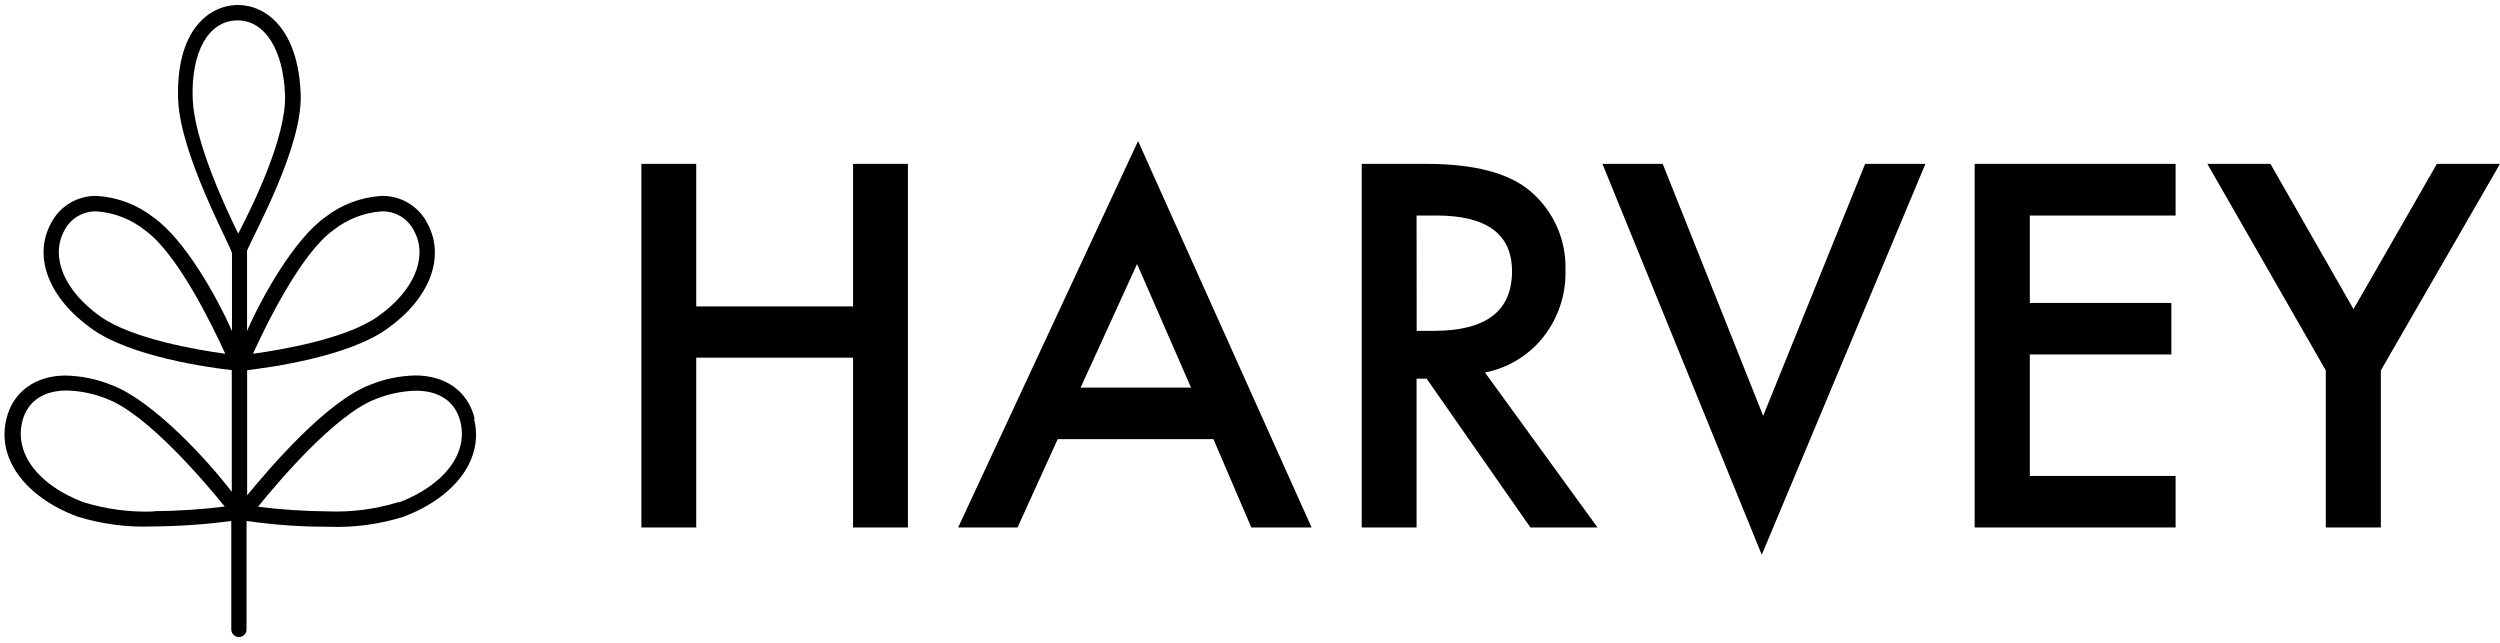
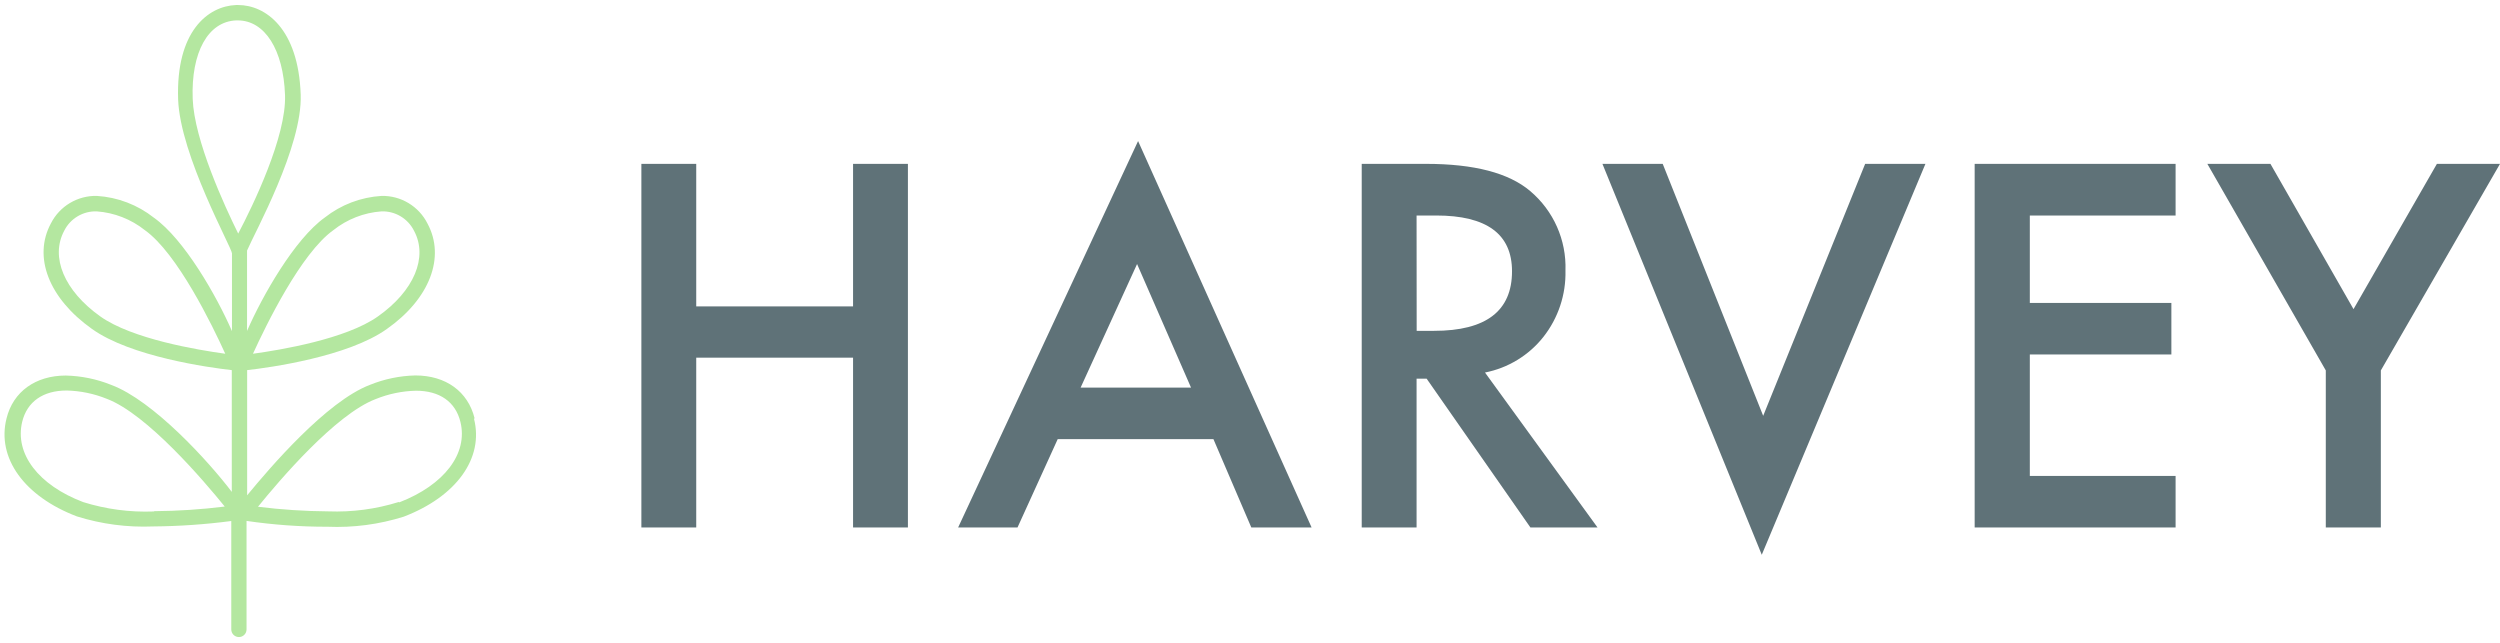
<svg xmlns="http://www.w3.org/2000/svg" class="harvey-logo" viewBox="0 0 248.84 63.91">
-   <path class="harvey-logo-icon" d="M39.68 49.97a20.85 20.85 0 0 1-7 .93 60.32 60.32 0 0 1-7-.46c2.09-2.58 7.71-9.2 11.72-10.72a11.4 11.4 0 0 1 4-.83c2.36 0 3.94 1.1 4.43 3.11.77 3.15-1.61 6.27-6.08 8M23.5 2.03h.16c2.7 0 4.55 2.92 4.71 7.43.15 4.11-3.19 11-4.66 13.79-1.36-2.75-4.38-9.3-4.53-13.41-.17-4.63 1.53-7.7 4.33-7.81m-8.22 48.88a20.85 20.85 0 0 1-7-.93c-4.47-1.69-6.85-4.82-6.08-8 .49-2 2.07-3.11 4.43-3.11a11.41 11.41 0 0 1 4 .83c4 1.52 9.64 8.14 11.73 10.72a60.31 60.31 0 0 1-7 .46M9.99 31.5c-3.6-2.56-5-5.91-3.6-8.53a3.49 3.49 0 0 1 3.24-1.93 8.7 8.7 0 0 1 4.79 1.87c3.22 2.29 6.7 9.43 8 12.3-2.78-.38-9.27-1.47-12.43-3.71m23.19-8.59a8.7 8.7 0 0 1 4.79-1.87 3.49 3.49 0 0 1 3.24 1.93c1.42 2.63 0 6-3.6 8.53-3.16 2.24-9.65 3.33-12.43 3.71 1.31-2.87 4.78-10 8-12.3m14.06 18.73c-.66-2.67-2.86-4.27-5.9-4.27a12.81 12.81 0 0 0-4.5.93c-4.34 1.64-10 8.28-12.24 11V36.84c2.26-.25 10.05-1.34 13.9-4.09 4.27-3 5.86-7.15 4.05-10.5a5 5 0 0 0-4.57-2.75 10.12 10.12 0 0 0-5.65 2.15c-3 2.14-6.22 7.8-7.74 11.29v-8c.76-1.79 5.53-10.36 5.34-15.53C29.7 2.83 26.42.5 23.7.5h-.2c-2.82.11-6 2.64-5.77 9.39.2 5.59 5.36 14.79 5.36 15.33v7.74c-1.52-3.49-4.75-9.15-7.77-11.29a10.18 10.18 0 0 0-5.68-2.17 5 5 0 0 0-4.57 2.73c-1.81 3.35-.2 7.47 4.07 10.5 3.85 2.77 11.66 3.86 13.93 4.11v12.12c-2.27-3-7.81-9.09-12-10.65a12.92 12.92 0 0 0-4.52-.93c-3 0-5.25 1.6-5.9 4.27-1 3.94 1.79 7.77 7 9.75a22.33 22.33 0 0 0 7.6 1 63.81 63.81 0 0 0 7.77-.54v10.79a.76.76 0 1 0 1.52 0v-10.8a55.16 55.16 0 0 0 8.06.58 22.2 22.2 0 0 0 7.58-1c5.23-2 8-5.81 7-9.75" />
-   <path class="harvey-logo-type" d="M69.3 30.5h15.61V16.31h5.46V52.5h-5.46V35.6H69.3v16.9h-5.46V16.31h5.46zM120.78 43.71h-15.5l-4 8.79h-5.91l17.91-38.46 17.27 38.46h-6zm-2.23-5.13l-5.37-12.3-5.62 12.3zM147.81 37.08l11.2 15.42h-6.68L142 37.69h-1V52.5h-5.46V16.31h6.4q7.17 0 10.36 2.7a9.9 9.9 0 0 1 3.52 7.92 10.28 10.28 0 0 1-2.2 6.61 9.82 9.82 0 0 1-5.81 3.54zm-6.8-4.15h1.73q7.76 0 7.76-5.93 0-5.55-7.55-5.55H141zM165.5 16.31l10 25.08 10.15-25.08h6l-16.29 38.91-15.86-38.91zM216.55 21.45h-14.51v8.7h14.09v5.13h-14.09v12.09h14.51v5.13h-20V16.31h20zM231.5 36.87l-11.79-20.56h6.28l8.27 14.46 8.3-14.46h6.28l-11.86 20.56V52.5h-5.48z" />
+   <path class="harvey-icon" fill="#B4E7A0" d="M39.68 49.97a20.85 20.85 0 0 1-7 .93 60.32 60.32 0 0 1-7-.46c2.09-2.58 7.71-9.2 11.72-10.72a11.4 11.4 0 0 1 4-.83c2.36 0 3.94 1.1 4.43 3.11.77 3.15-1.61 6.27-6.08 8M23.5 2.03h.16c2.7 0 4.55 2.92 4.71 7.43.15 4.11-3.19 11-4.66 13.79-1.36-2.75-4.38-9.3-4.53-13.41-.17-4.63 1.53-7.7 4.33-7.81m-8.22 48.88a20.85 20.85 0 0 1-7-.93c-4.47-1.69-6.85-4.82-6.08-8 .49-2 2.07-3.11 4.43-3.11a11.41 11.41 0 0 1 4 .83c4 1.52 9.64 8.14 11.73 10.72a60.31 60.31 0 0 1-7 .46M9.99 31.5c-3.6-2.56-5-5.91-3.6-8.53a3.49 3.49 0 0 1 3.24-1.93 8.7 8.7 0 0 1 4.79 1.87c3.22 2.29 6.7 9.43 8 12.3-2.78-.38-9.27-1.47-12.43-3.71m23.19-8.59a8.7 8.7 0 0 1 4.79-1.87 3.49 3.49 0 0 1 3.24 1.93c1.42 2.63 0 6-3.6 8.53-3.16 2.24-9.65 3.33-12.43 3.71 1.31-2.87 4.78-10 8-12.3m14.06 18.73c-.66-2.67-2.86-4.27-5.9-4.27a12.81 12.81 0 0 0-4.5.93c-4.34 1.64-10 8.28-12.24 11V36.84c2.26-.25 10.05-1.34 13.9-4.09 4.27-3 5.86-7.15 4.05-10.5a5 5 0 0 0-4.57-2.75 10.12 10.12 0 0 0-5.65 2.15c-3 2.14-6.22 7.8-7.74 11.29v-8c.76-1.79 5.53-10.36 5.34-15.53C29.7 2.83 26.42.5 23.7.5h-.2c-2.82.11-6 2.64-5.77 9.39.2 5.59 5.36 14.79 5.36 15.33v7.74c-1.52-3.49-4.75-9.15-7.77-11.29a10.18 10.18 0 0 0-5.68-2.17 5 5 0 0 0-4.57 2.73c-1.81 3.35-.2 7.47 4.07 10.5 3.85 2.77 11.66 3.86 13.93 4.11v12.12c-2.27-3-7.81-9.09-12-10.65a12.92 12.92 0 0 0-4.52-.93c-3 0-5.25 1.6-5.9 4.27-1 3.94 1.79 7.77 7 9.75a22.33 22.33 0 0 0 7.6 1 63.81 63.81 0 0 0 7.77-.54v10.79a.76.76 0 1 0 1.52 0v-10.8a55.16 55.16 0 0 0 8.06.58 22.2 22.2 0 0 0 7.58-1c5.23-2 8-5.81 7-9.75" />
+   <path class="harvey-text" fill="#5F7278" d="M69.3 30.5h15.61V16.31h5.46V52.5h-5.46V35.6H69.3v16.9h-5.46V16.31h5.46zM120.78 43.71h-15.5l-4 8.79h-5.91l17.91-38.46 17.27 38.46h-6zm-2.23-5.13l-5.37-12.3-5.62 12.3zM147.81 37.08l11.2 15.42h-6.68L142 37.69h-1V52.5h-5.46V16.31h6.4q7.17 0 10.36 2.7a9.9 9.9 0 0 1 3.52 7.92 10.28 10.28 0 0 1-2.2 6.61 9.82 9.82 0 0 1-5.81 3.54zm-6.8-4.15h1.73q7.76 0 7.76-5.93 0-5.55-7.55-5.55H141zM165.5 16.31l10 25.08 10.15-25.08h6l-16.29 38.91-15.86-38.91zM216.55 21.45h-14.51v8.7h14.09v5.13h-14.09v12.09h14.51v5.13h-20V16.31h20zM231.5 36.87l-11.79-20.56h6.28l8.27 14.46 8.3-14.46h6.28l-11.86 20.56V52.5h-5.48z" />
</svg>
